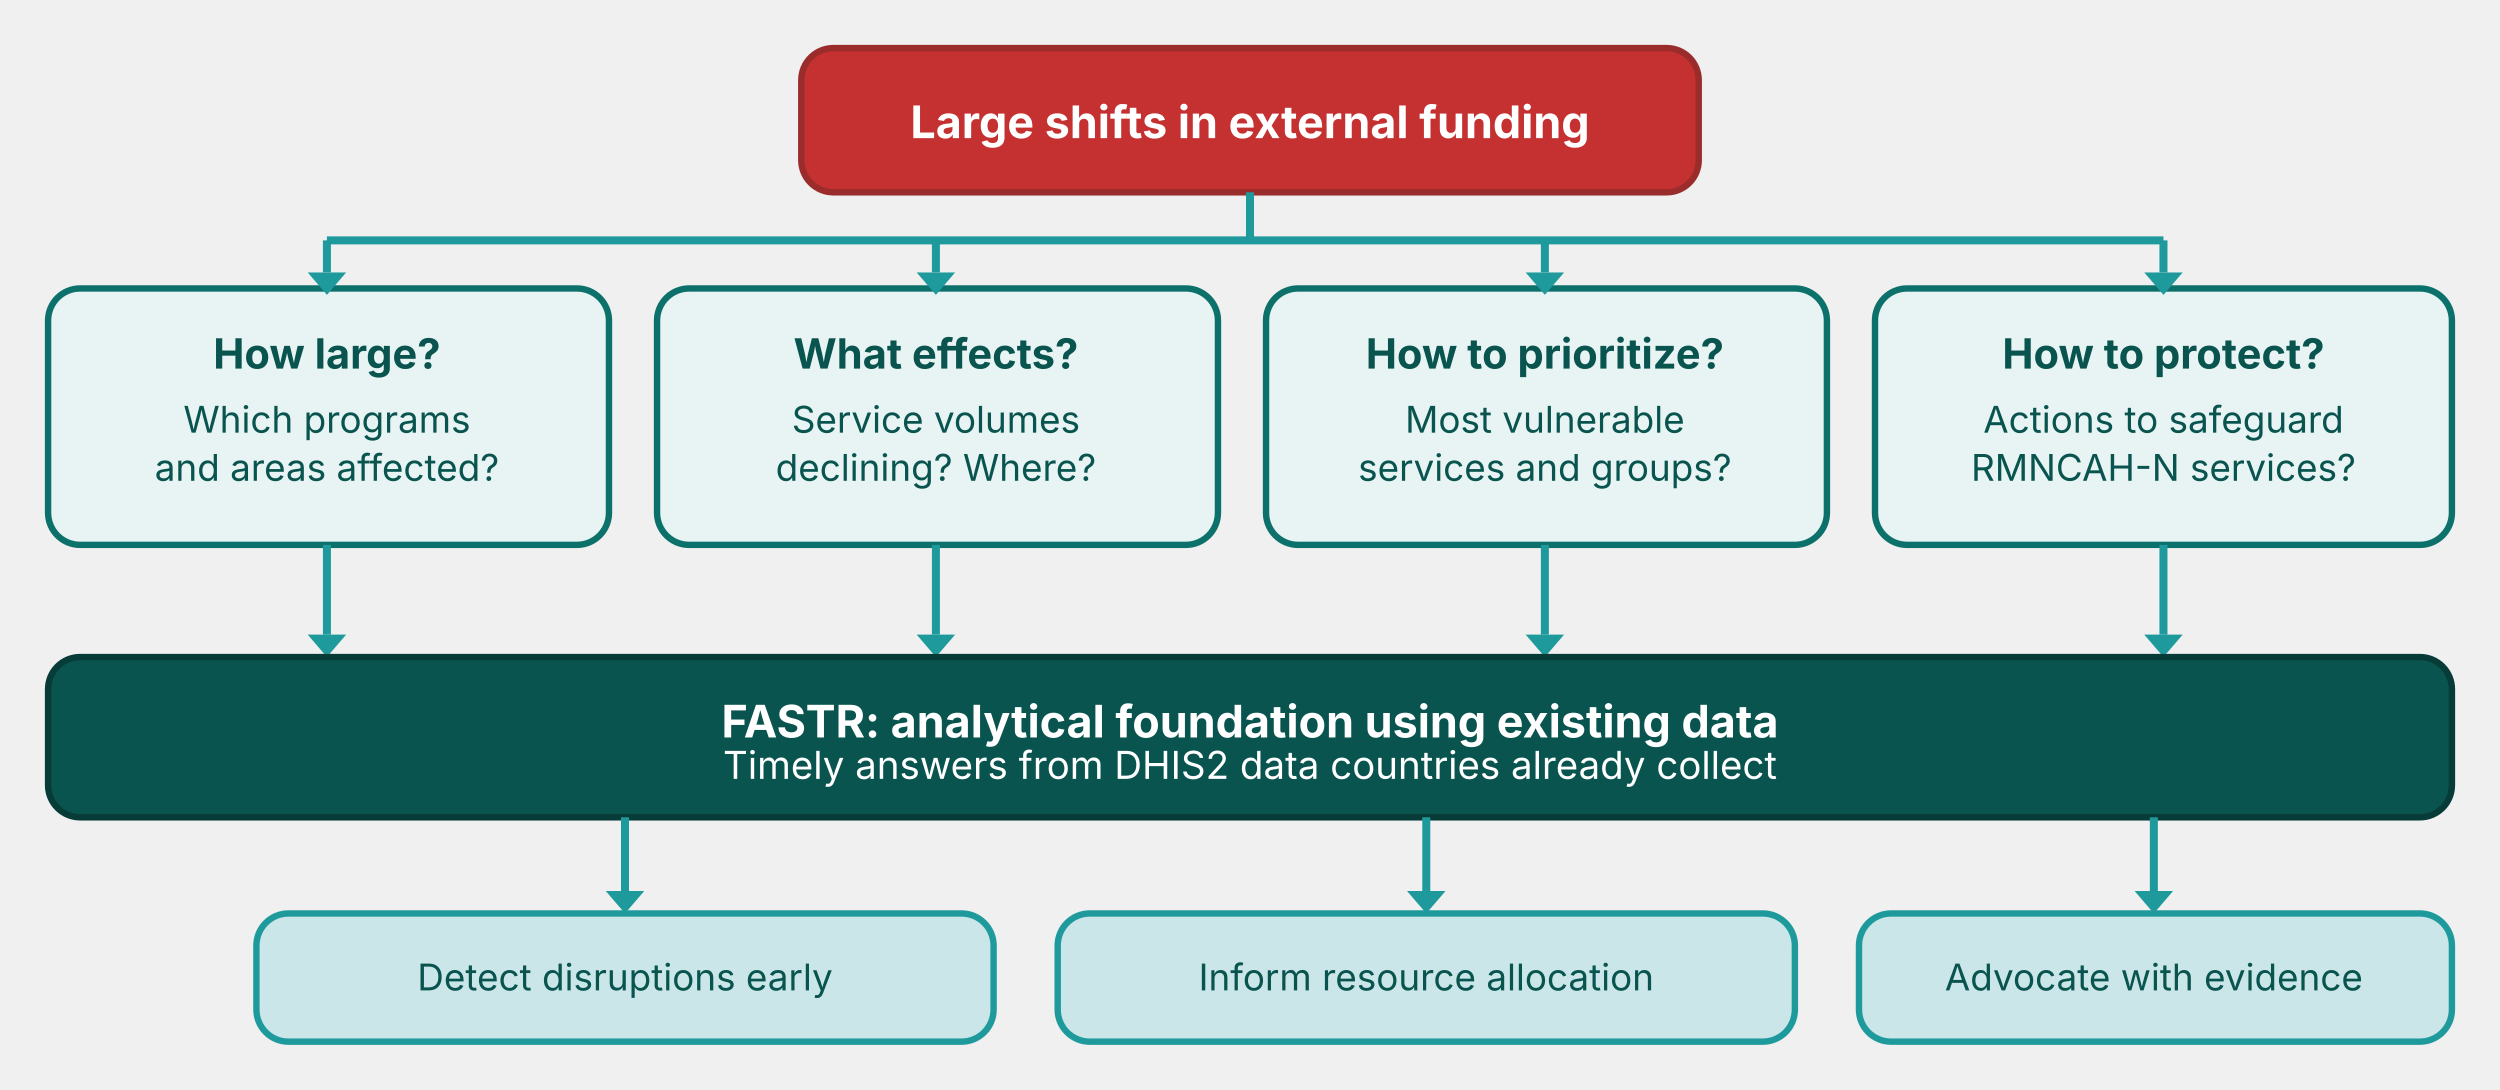
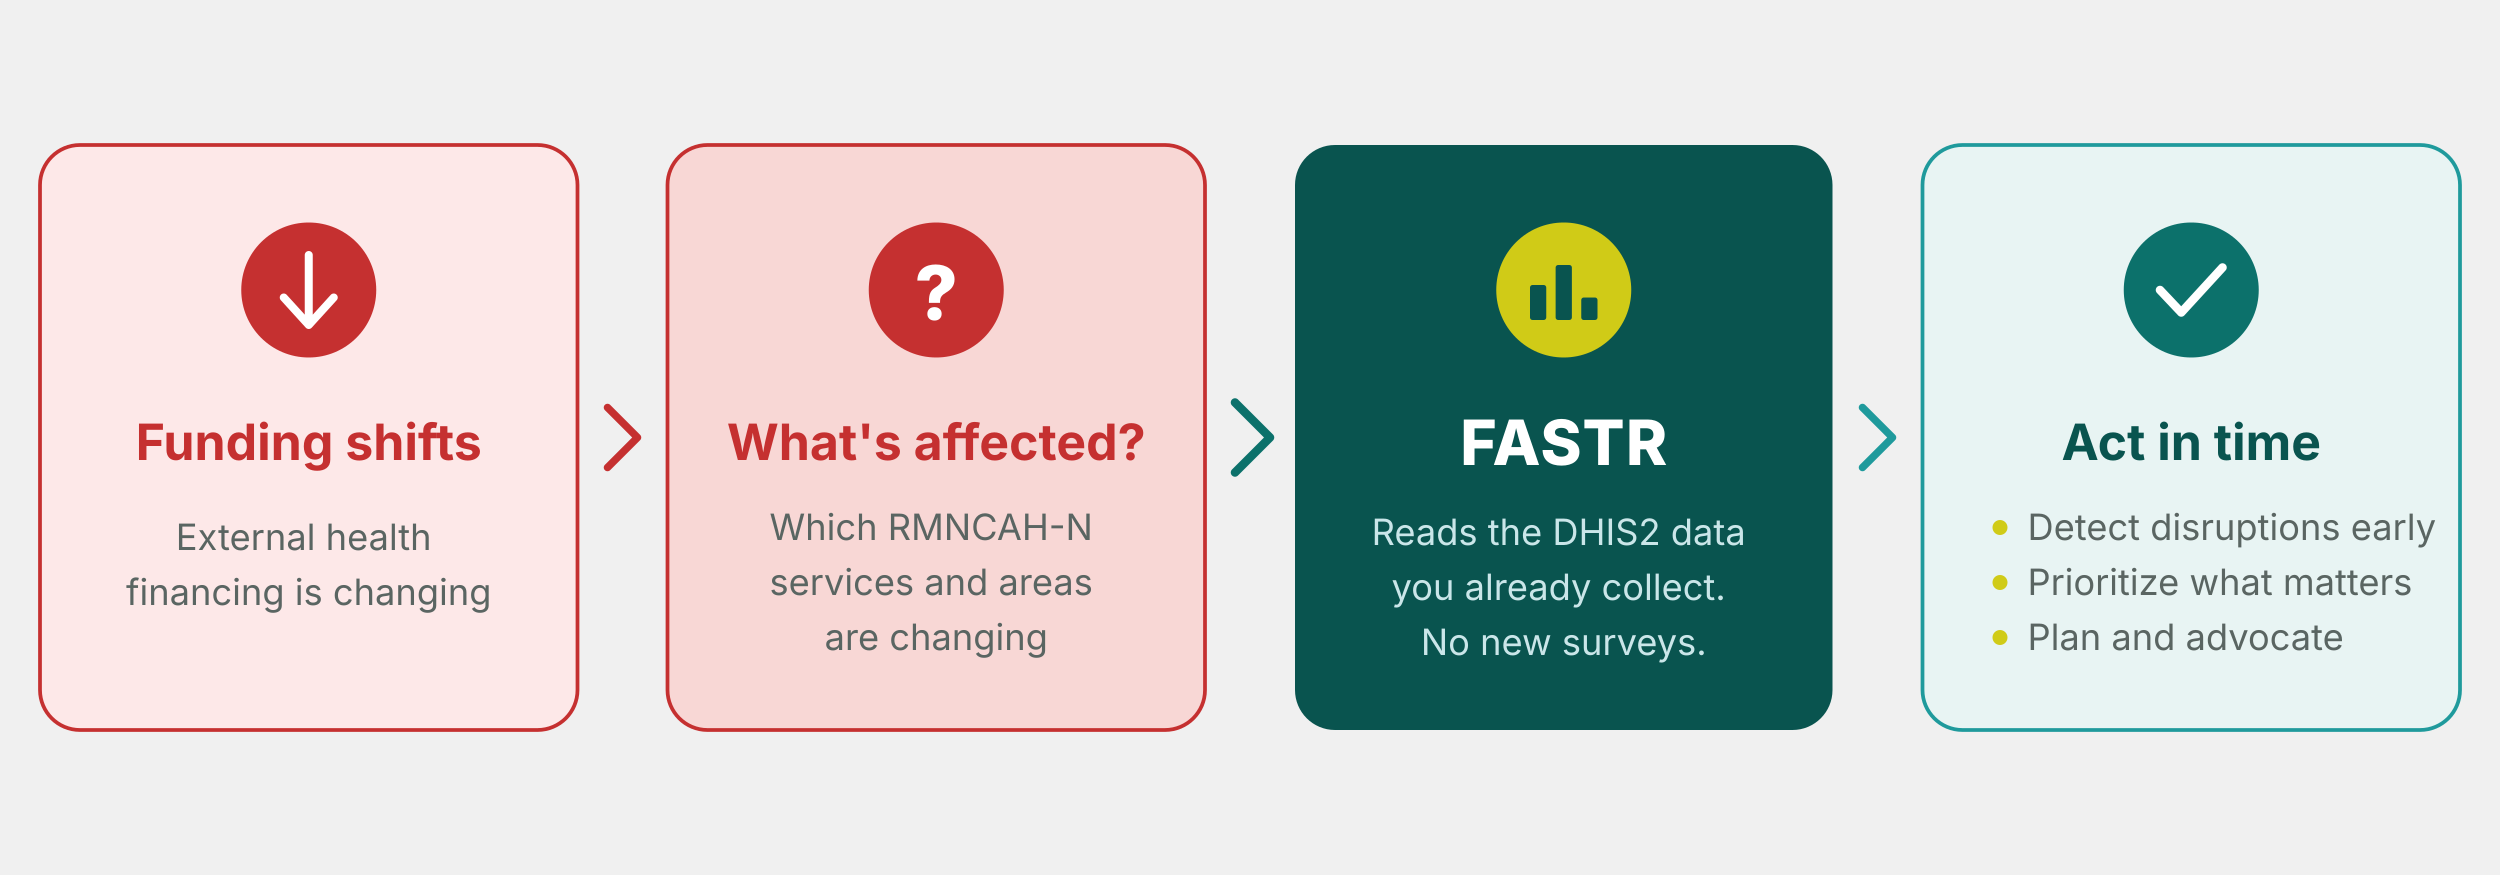
- <svg xmlns="http://www.w3.org/2000/svg" viewBox="0 0 780 340">
-   <defs>
-     <style>
-       .box { rx: 10; stroke-width: 2; }
-       .box-trigger { fill: #C53030; stroke: #9B2C2C; }
-       .box-q { fill: #E8F4F3; stroke: #0C716B; }
-       .box-fastr { fill: #09544F; stroke: #073B38; }
-       .title-text { font-family: Inter, sans-serif; font-size: 14px; font-weight: 700; fill: #fff; text-anchor: middle; dominant-baseline: central; }
-       .title-dark { font-family: Inter, sans-serif; font-size: 13px; font-weight: 700; fill: #09544F; text-anchor: middle; }
-       .q-text { font-family: Inter, sans-serif; font-size: 11.5px; fill: #09544F; text-anchor: middle; }
-       .fastr-text { font-family: Inter, sans-serif; font-size: 12px; fill: #fff; text-anchor: middle; }
-       .arrow { stroke: #1F9A9C; stroke-width: 2.5; fill: none; marker-end: url(#arr); }
-     </style>
-     <marker id="arr" markerWidth="8" markerHeight="6" refX="7" refY="3" orient="auto">
-       <polygon points="0 0, 8 3, 0 6" fill="#1F9A9C" />
-     </marker>
-   </defs>
-   <rect class="box box-trigger" x="250" y="15" width="280" height="45" />
-   <text class="title-text" x="390" y="38">Large shifts in external funding</text>
-   <rect class="box box-q" x="15" y="90" width="175" height="80" />
-   <text class="title-dark" x="102" y="115">How large?</text>
-   <text class="q-text" x="102" y="135">Which programs</text>
-   <text class="q-text" x="102" y="150">and areas affected?</text>
-   <rect class="box box-q" x="205" y="90" width="175" height="80" />
-   <text class="title-dark" x="292" y="115">What effects?</text>
-   <text class="q-text" x="292" y="135">Service volumes</text>
-   <text class="q-text" x="292" y="150">declining? Where?</text>
-   <rect class="box box-q" x="395" y="90" width="175" height="80" />
-   <text class="title-dark" x="482" y="115">How to prioritize?</text>
-   <text class="q-text" x="482" y="135">Most vulnerable</text>
-   <text class="q-text" x="482" y="150">services and groups?</text>
-   <rect class="box box-q" x="585" y="90" width="180" height="80" />
-   <text class="title-dark" x="675" y="115">How to protect?</text>
-   <text class="q-text" x="675" y="135">Actions to safeguard</text>
-   <text class="q-text" x="675" y="150">RMNCAH-N services?</text>
-   <line x1="390" y1="60" x2="390" y2="75" stroke="#1F9A9C" stroke-width="2.5" />
-   <line x1="102" y1="75" x2="675" y2="75" stroke="#1F9A9C" stroke-width="2.5" />
-   <line x1="102" y1="75" x2="102" y2="85" stroke="#1F9A9C" stroke-width="2.5" />
-   <line x1="292" y1="75" x2="292" y2="85" stroke="#1F9A9C" stroke-width="2.5" />
-   <line x1="482" y1="75" x2="482" y2="85" stroke="#1F9A9C" stroke-width="2.5" />
-   <line x1="675" y1="75" x2="675" y2="85" stroke="#1F9A9C" stroke-width="2.5" />
-   <polygon points="96,85 102,92 108,85" fill="#1F9A9C" />
-   <polygon points="286,85 292,92 298,85" fill="#1F9A9C" />
-   <polygon points="476,85 482,92 488,85" fill="#1F9A9C" />
-   <polygon points="669,85 675,92 681,85" fill="#1F9A9C" />
-   <line x1="102" y1="170" x2="102" y2="198" stroke="#1F9A9C" stroke-width="2.5" />
-   <polygon points="96,198 102,205 108,198" fill="#1F9A9C" />
-   <line x1="292" y1="170" x2="292" y2="198" stroke="#1F9A9C" stroke-width="2.5" />
-   <polygon points="286,198 292,205 298,198" fill="#1F9A9C" />
-   <line x1="482" y1="170" x2="482" y2="198" stroke="#1F9A9C" stroke-width="2.5" />
-   <polygon points="476,198 482,205 488,198" fill="#1F9A9C" />
-   <line x1="675" y1="170" x2="675" y2="198" stroke="#1F9A9C" stroke-width="2.5" />
-   <polygon points="669,198 675,205 681,198" fill="#1F9A9C" />
-   <rect class="box box-fastr" x="15" y="205" width="750" height="50" />
-   <text class="title-text" x="390" y="225">FASTR: analytical foundation using existing data</text>
-   <text class="fastr-text" x="390" y="243">Timely answers from DHIS2 data countries already collect</text>
-   <line x1="195" y1="255" x2="195" y2="278" stroke="#1F9A9C" stroke-width="2.5" />
-   <polygon points="189,278 195,285 201,278" fill="#1F9A9C" />
-   <line x1="445" y1="255" x2="445" y2="278" stroke="#1F9A9C" stroke-width="2.5" />
-   <polygon points="439,278 445,285 451,278" fill="#1F9A9C" />
-   <line x1="672" y1="255" x2="672" y2="278" stroke="#1F9A9C" stroke-width="2.5" />
-   <polygon points="666,278 672,285 678,278" fill="#1F9A9C" />
-   <rect class="box" x="80" y="285" width="230" height="40" fill="#CAE6E9" stroke="#1F9A9C" />
-   <text class="q-text" x="195" y="309">Detect disruptions early</text>
-   <rect class="box" x="330" y="285" width="230" height="40" fill="#CAE6E9" stroke="#1F9A9C" />
-   <text class="q-text" x="445" y="309">Inform resource allocation</text>
-   <rect class="box" x="580" y="285" width="185" height="40" fill="#CAE6E9" stroke="#1F9A9C" />
-   <text class="q-text" x="672" y="309">Advocate with evidence</text>
+ <svg xmlns="http://www.w3.org/2000/svg" viewBox="0 0 1000 350" font-family="Inter, Helvetica, Arial, sans-serif">
+   <path d="M243 163 L255 175 L243 187" fill="none" stroke="#C53030" stroke-width="3" stroke-linecap="round" stroke-linejoin="round" />
+   <path d="M494 161 L508 175 L494 189" fill="none" stroke="#0C716B" stroke-width="3.4" stroke-linecap="round" stroke-linejoin="round" />
+   <path d="M745 163 L757 175 L745 187" fill="none" stroke="#1F9A9C" stroke-width="3" stroke-linecap="round" stroke-linejoin="round" />
+   <rect x="16" y="58" width="215" height="234" rx="16" fill="#FDE8E8" stroke="#C53030" stroke-width="1.5" />
+   <circle cx="123.5" cy="116" r="27" fill="#C53030" />
+   <path d="M123.5 102 V128 M113.5 119 L123.5 130 L133.5 119" fill="none" stroke="#fff" stroke-width="3.2" stroke-linecap="round" stroke-linejoin="round" />
+   <text x="123.5" y="184" text-anchor="middle" font-size="20" font-weight="700" fill="#C53030">Funding shifts</text>
+   <text x="123.5" y="220" text-anchor="middle" font-size="14.5" fill="#5A6562">
+     <tspan x="123.5" dy="0">External health</tspan>
+     <tspan x="123.5" dy="22">financing is changing</tspan>
+   </text>
+   <rect x="267" y="58" width="215" height="234" rx="16" fill="#F8D7D5" stroke="#C53030" stroke-width="1.5" />
+   <circle cx="374.5" cy="116" r="27" fill="#C53030" />
+   <text x="374.5" y="117" text-anchor="middle" dominant-baseline="central" font-size="30" font-weight="800" fill="#fff">?</text>
+   <text x="374.5" y="184" text-anchor="middle" font-size="20" font-weight="700" fill="#C53030">What's affected?</text>
+   <text x="374.5" y="216" text-anchor="middle" font-size="14.5" fill="#5A6562">
+     <tspan x="374.5" dy="0">Which RMNCAH-N</tspan>
+     <tspan x="374.5" dy="22">services and areas</tspan>
+     <tspan x="374.5" dy="22">are changing</tspan>
+   </text>
+   <rect x="518" y="58" width="215" height="234" rx="16" fill="#09544F" />
+   <circle cx="625.5" cy="116" r="27" fill="#D0CB17" />
+   <g fill="#09544F">
+     <rect x="612" y="114" width="6.5" height="14" rx="1" />
+     <rect x="622.25" y="106" width="6.5" height="22" rx="1" />
+     <rect x="632.5" y="119" width="6.5" height="9" rx="1" />
+   </g>
+   <text x="625.5" y="186" text-anchor="middle" font-size="25" font-weight="800" fill="#ffffff" letter-spacing="0.5">FASTR</text>
+   <text x="625.5" y="218" text-anchor="middle" font-size="14.5" fill="#CAE6E9">
+     <tspan x="625.5" dy="0">Reads the DHIS2 data</tspan>
+     <tspan x="625.5" dy="22">you already collect.</tspan>
+     <tspan x="625.5" dy="22">No new surveys.</tspan>
+   </text>
+   <rect x="769" y="58" width="215" height="234" rx="16" fill="#E8F4F3" stroke="#1F9A9C" stroke-width="1.5" />
+   <circle cx="876.5" cy="116" r="27" fill="#0C716B" />
+   <path d="M864 116 L872.5 125 L889 107" fill="none" stroke="#fff" stroke-width="3.4" stroke-linecap="round" stroke-linejoin="round" />
+   <text x="876.5" y="184" text-anchor="middle" font-size="20" font-weight="700" fill="#09544F">Act in time</text>
+   <g font-size="14.5" fill="#5A6562">
+     <circle cx="800" cy="211" r="3" fill="#D0CB17" />
+     <text x="811" y="216">Detect disruptions early</text>
+     <circle cx="800" cy="233" r="3" fill="#D0CB17" />
+     <text x="811" y="238">Prioritize what matters</text>
+     <circle cx="800" cy="255" r="3" fill="#D0CB17" />
+     <text x="811" y="260">Plan and advocate</text>
+   </g>
</svg>
